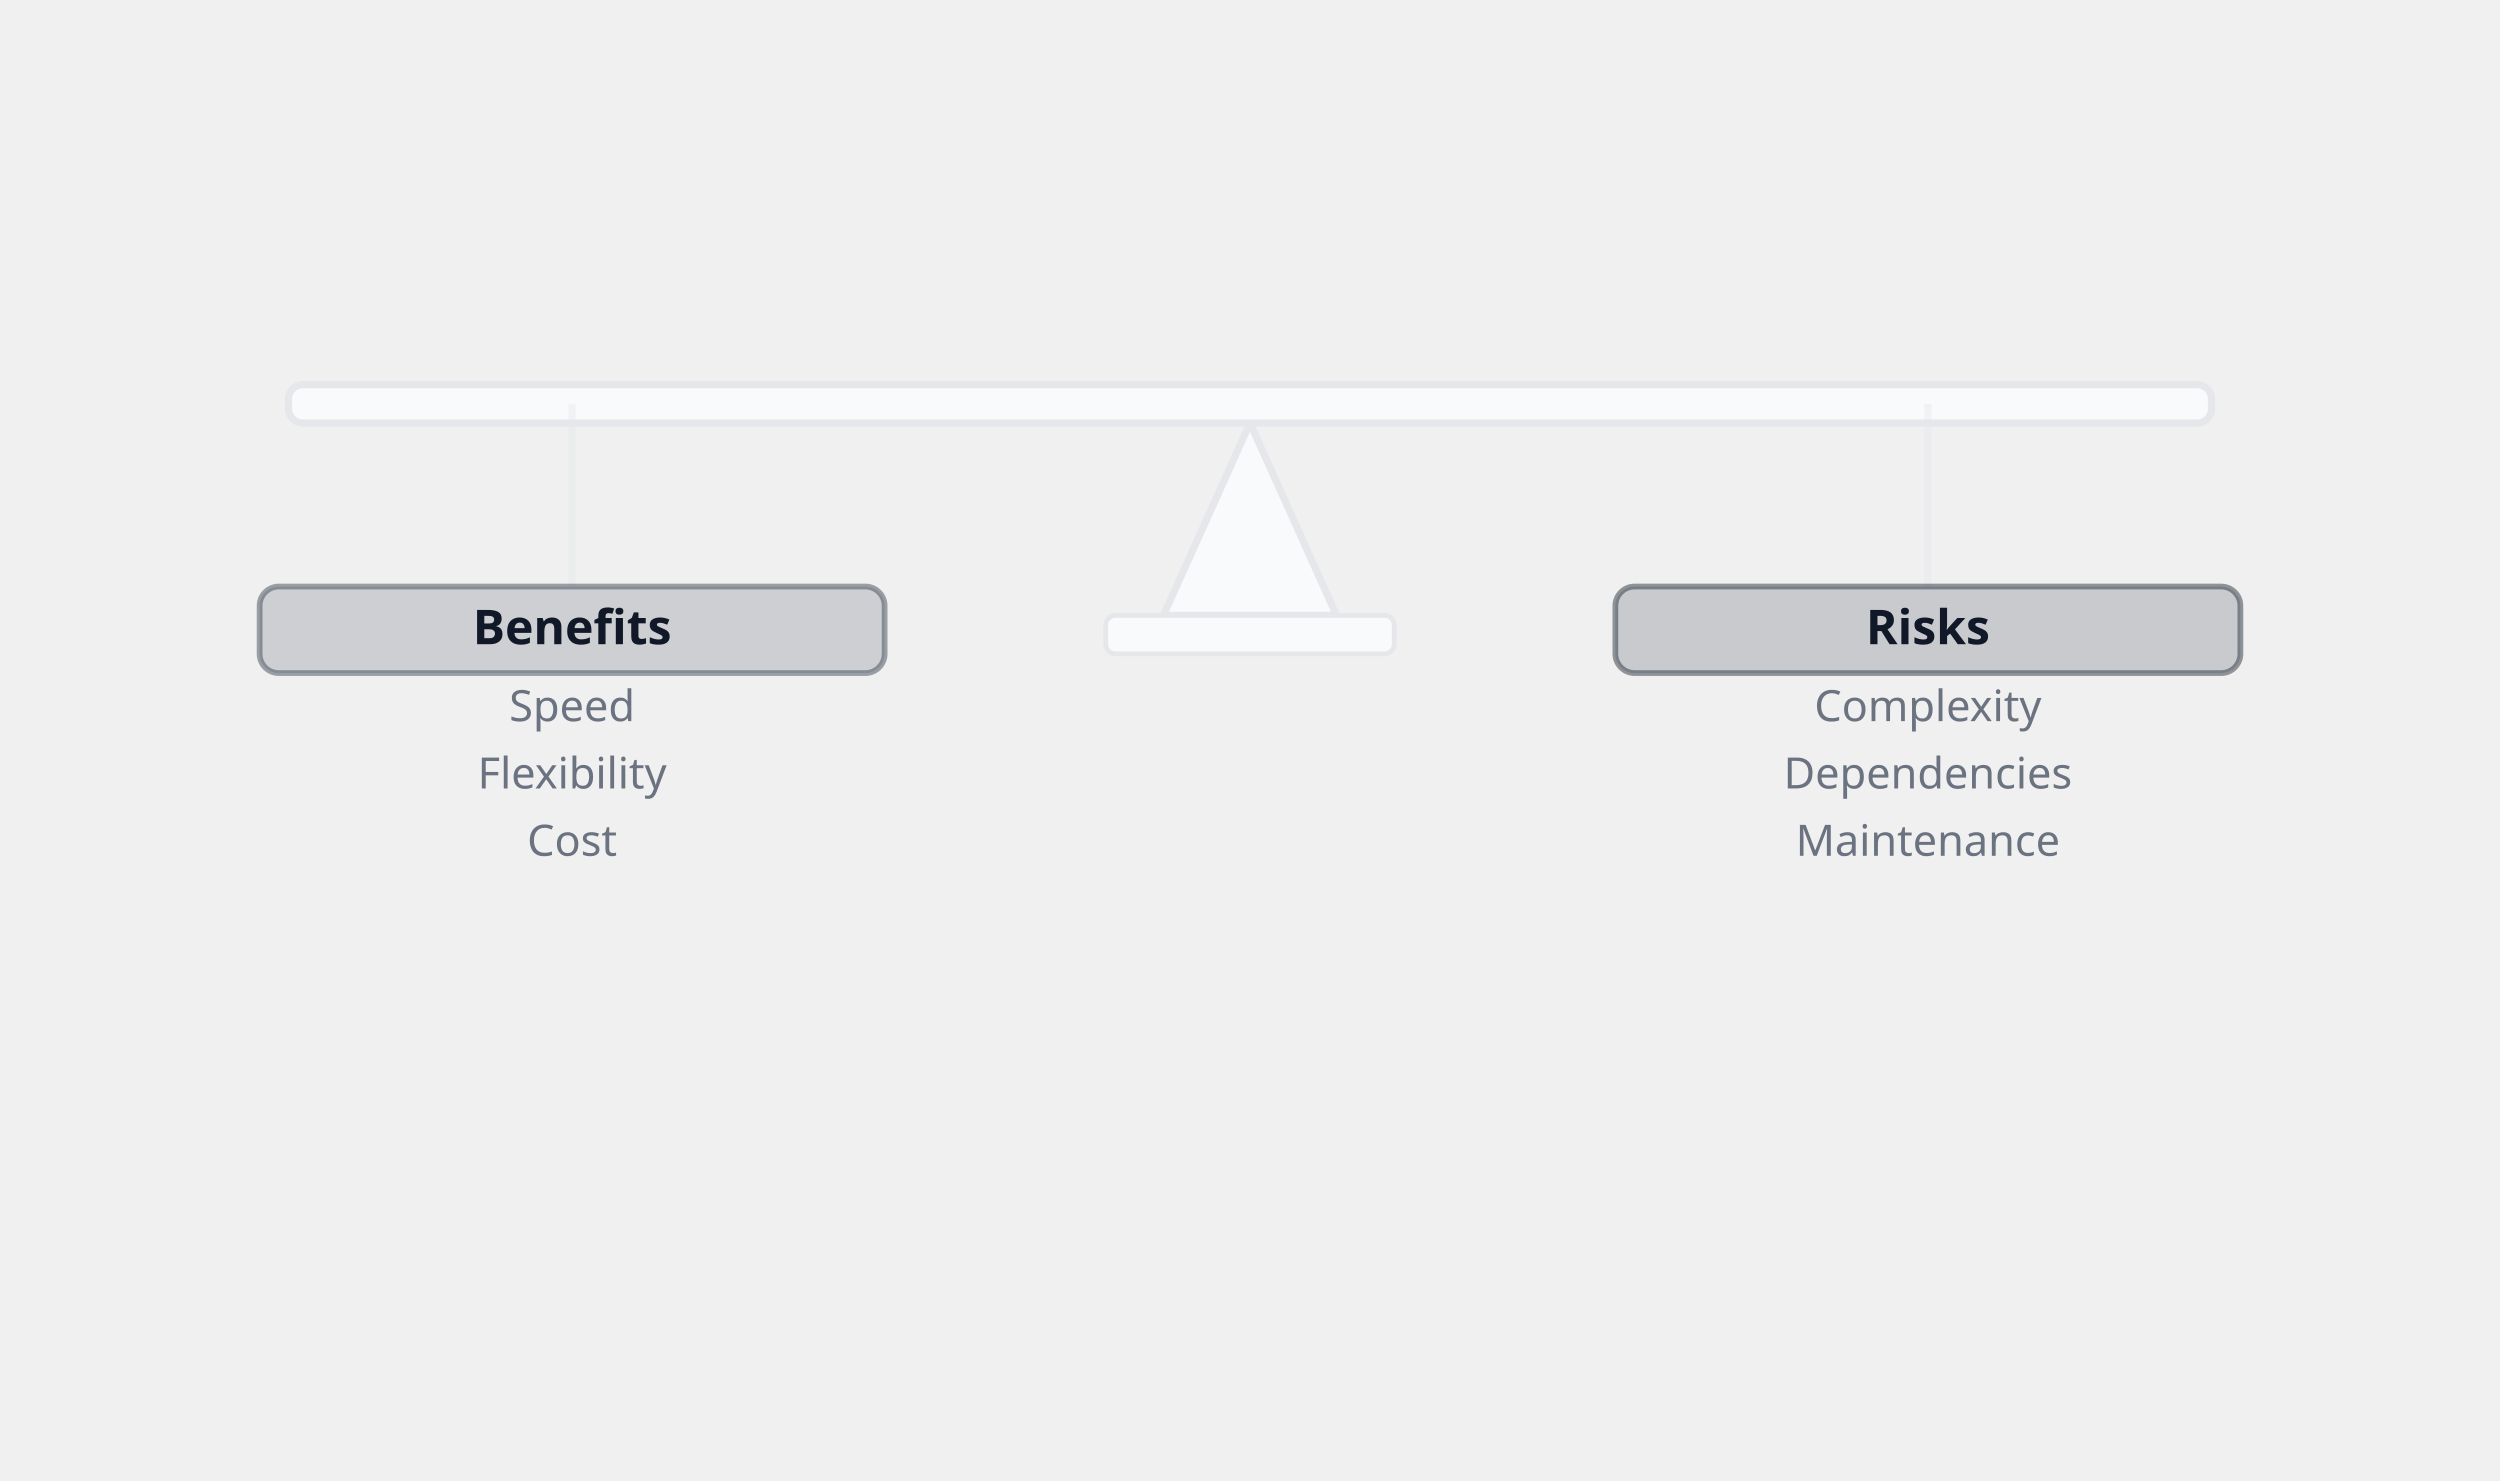
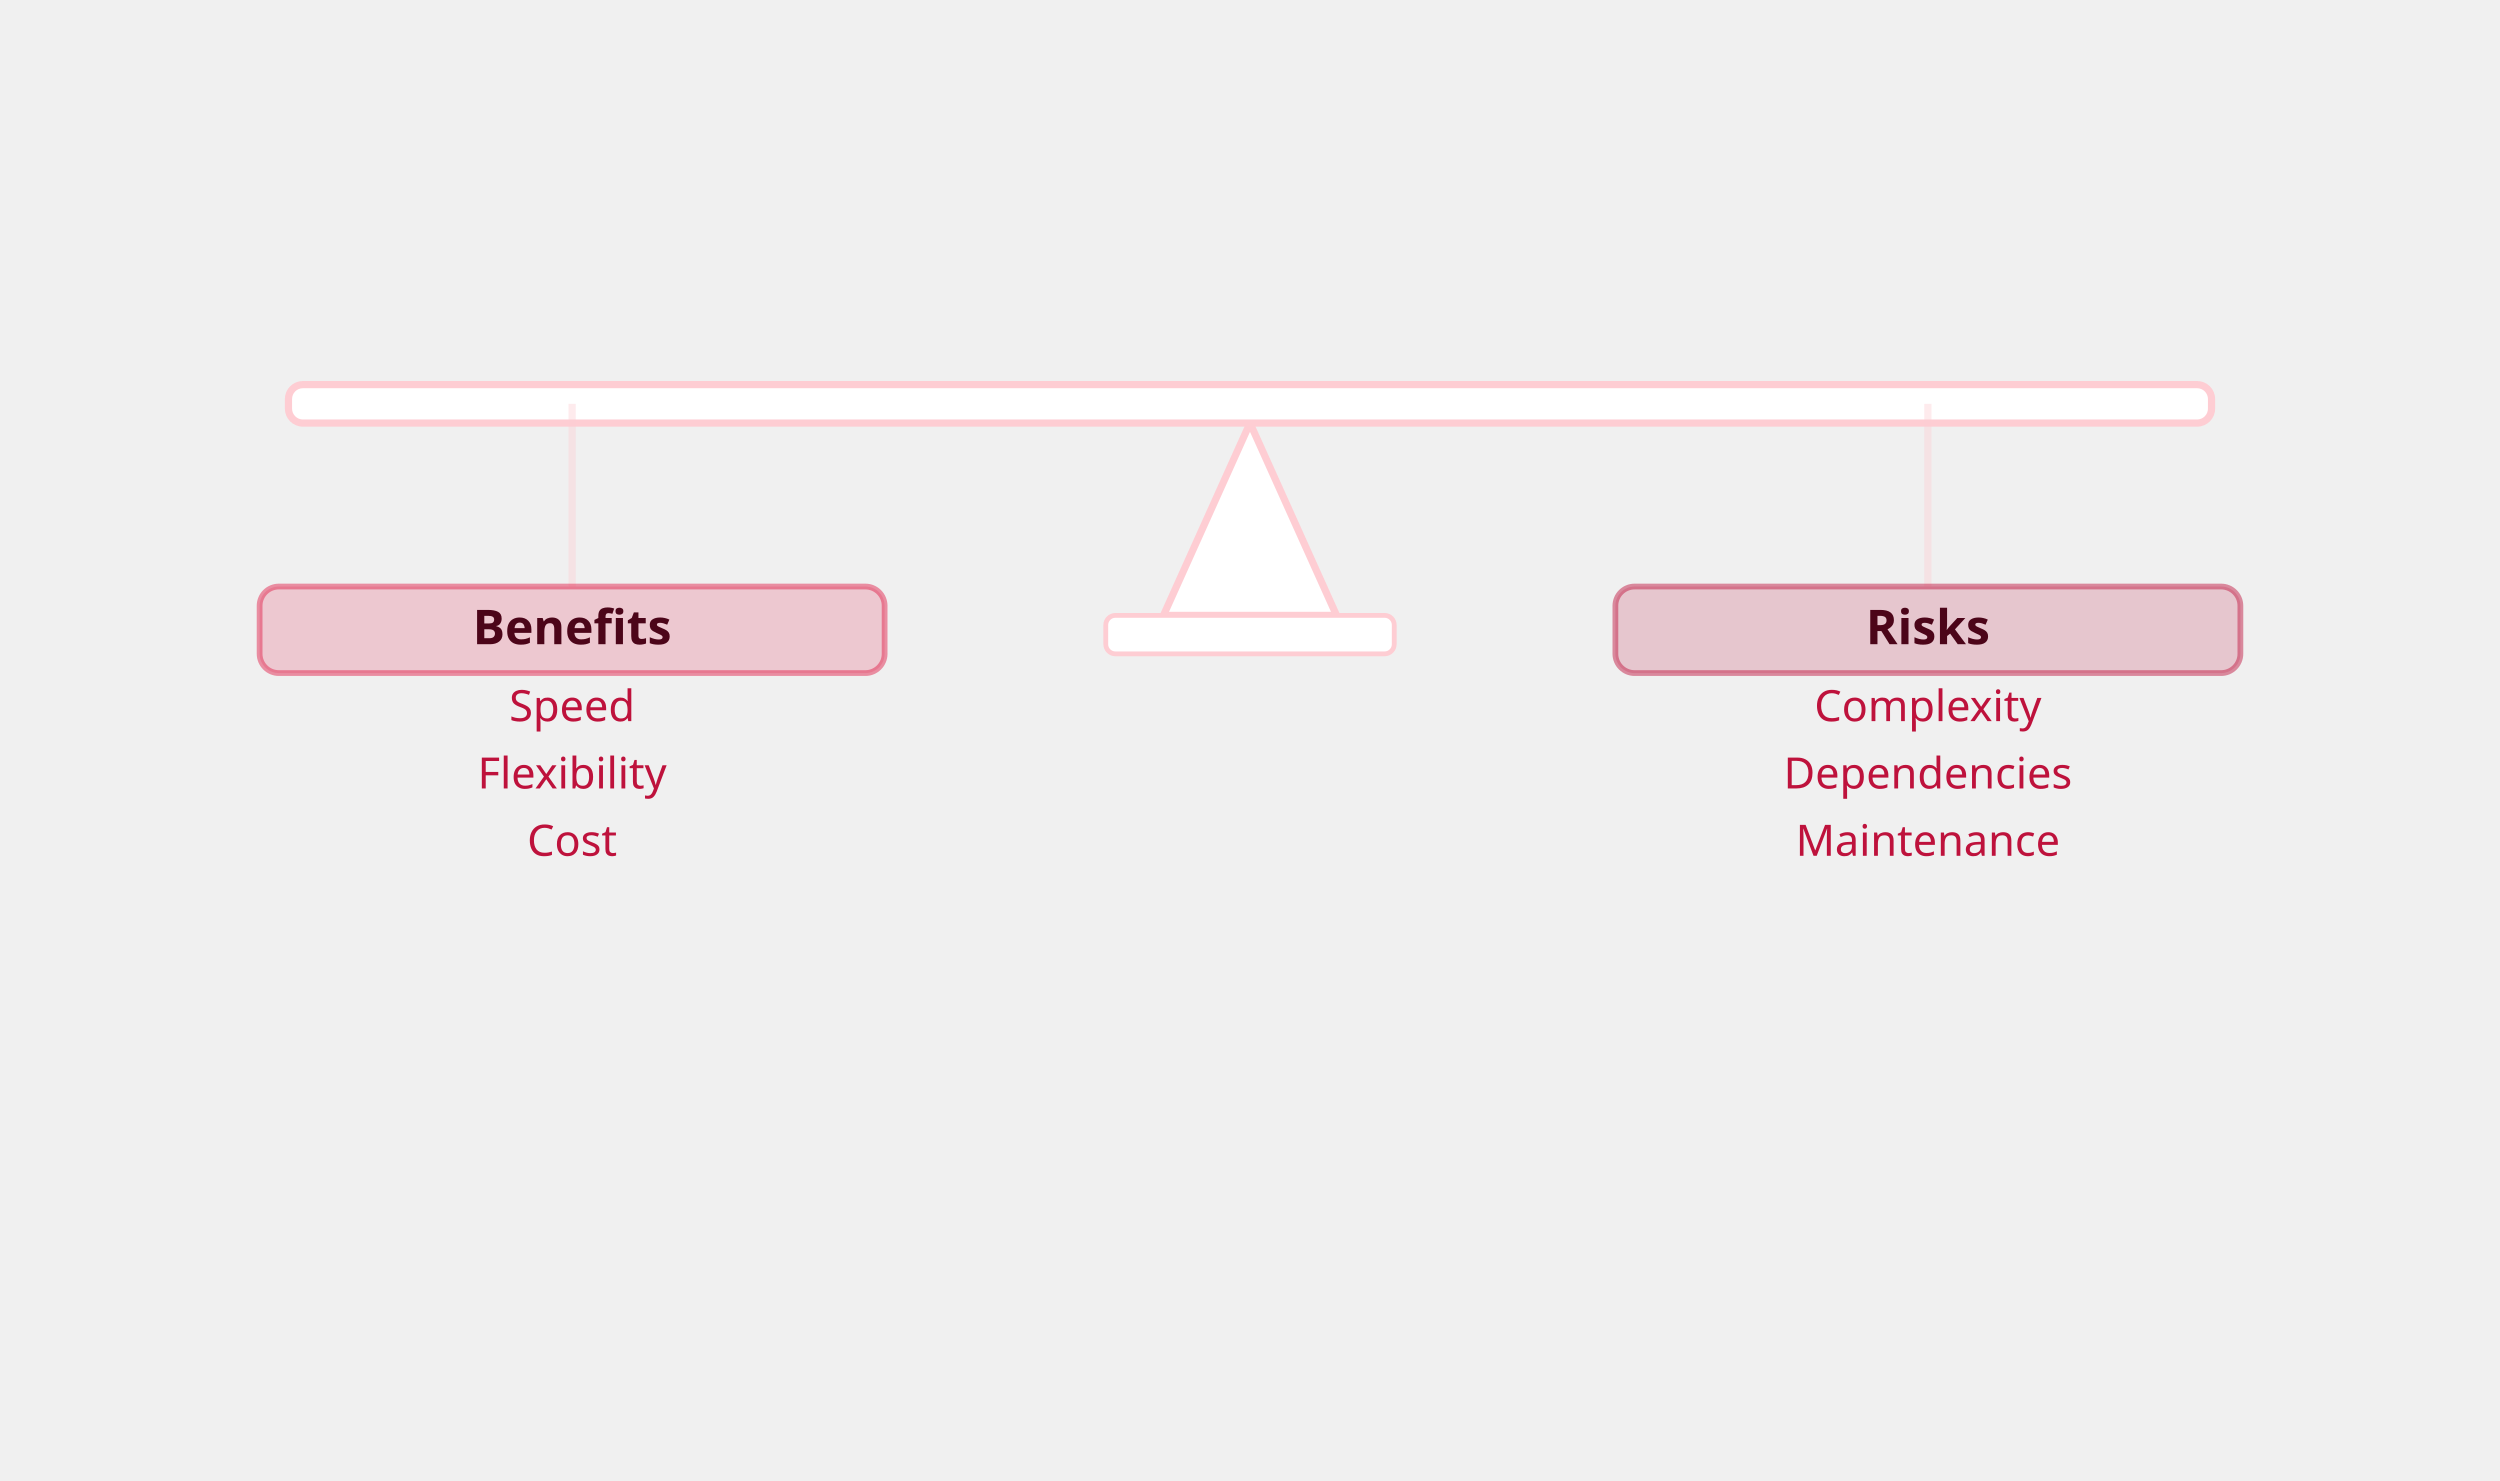
- <svg xmlns="http://www.w3.org/2000/svg" viewBox="0 0 520 308" style="width:100%;height:auto;background:#ffffff;border-radius:8px">
-   <polygon points="260,88 242,128 278,128" fill="#f9fafb" stroke="#e5e7eb" stroke-width="1.5" />
-   <rect x="230" y="128" width="60" height="8" rx="2" fill="#f9fafb" stroke="#e5e7eb" stroke-width="1" />
-   <rect x="60.0" y="80.0" width="400" height="8" rx="3" fill="#f9fafb" stroke="#e5e7eb" stroke-width="1.5" />
-   <line x1="119" y1="84" x2="119" y2="122" stroke="#e5e7eb66" stroke-width="1.5" />
-   <rect x="54.0" y="122.0" width="130" height="18" rx="4" fill="#37415130" stroke="#37415177" stroke-width="1.2" />
-   <text x="119.0" y="134.0" text-anchor="middle" font-size="10" fill="#111827" font-family="system-ui,sans-serif" font-weight="600">Benefits</text>
-   <text x="119.0" y="150.0" text-anchor="middle" font-size="9" fill="#6b7280" font-family="system-ui,sans-serif">Speed</text>
-   <text x="119.0" y="164.0" text-anchor="middle" font-size="9" fill="#6b7280" font-family="system-ui,sans-serif">Flexibility</text>
-   <text x="119.0" y="178.0" text-anchor="middle" font-size="9" fill="#6b7280" font-family="system-ui,sans-serif">Cost</text>
-   <line x1="401" y1="84" x2="401" y2="122" stroke="#e5e7eb66" stroke-width="1.5" />
-   <rect x="336.0" y="122.0" width="130" height="18" rx="4" fill="#1f293730" stroke="#1f293777" stroke-width="1.2" />
-   <text x="401.0" y="134.0" text-anchor="middle" font-size="10" fill="#111827" font-family="system-ui,sans-serif" font-weight="600">Risks</text>
-   <text x="401.0" y="150.0" text-anchor="middle" font-size="9" fill="#6b7280" font-family="system-ui,sans-serif">Complexity</text>
-   <text x="401.0" y="164.0" text-anchor="middle" font-size="9" fill="#6b7280" font-family="system-ui,sans-serif">Dependencies</text>
-   <text x="401.0" y="178.0" text-anchor="middle" font-size="9" fill="#6b7280" font-family="system-ui,sans-serif">Maintenance</text>
+ <svg xmlns="http://www.w3.org/2000/svg" viewBox="0 0 520 308" style="width:100%;height:auto;background:#fff1f2;border-radius:8px">
+   <polygon points="260,88 242,128 278,128" fill="#ffffff" stroke="#fecdd3" stroke-width="1.5" />
+   <rect x="230" y="128" width="60" height="8" rx="2" fill="#ffffff" stroke="#fecdd3" stroke-width="1" />
+   <rect x="60.0" y="80.0" width="400" height="8" rx="3" fill="#ffffff" stroke="#fecdd3" stroke-width="1.5" />
+   <line x1="119" y1="84" x2="119" y2="122" stroke="#fecdd366" stroke-width="1.5" />
+   <rect x="54.0" y="122.0" width="130" height="18" rx="4" fill="#e11d4830" stroke="#e11d4877" stroke-width="1.2" />
+   <text x="119.0" y="134.0" text-anchor="middle" font-size="10" fill="#4c0519" font-family="system-ui,sans-serif" font-weight="600">Benefits</text>
+   <text x="119.0" y="150.0" text-anchor="middle" font-size="9" fill="#be123c" font-family="system-ui,sans-serif">Speed</text>
+   <text x="119.0" y="164.0" text-anchor="middle" font-size="9" fill="#be123c" font-family="system-ui,sans-serif">Flexibility</text>
+   <text x="119.0" y="178.0" text-anchor="middle" font-size="9" fill="#be123c" font-family="system-ui,sans-serif">Cost</text>
+   <line x1="401" y1="84" x2="401" y2="122" stroke="#fecdd366" stroke-width="1.5" />
+   <rect x="336.0" y="122.0" width="130" height="18" rx="4" fill="#be123c30" stroke="#be123c77" stroke-width="1.2" />
+   <text x="401.0" y="134.0" text-anchor="middle" font-size="10" fill="#4c0519" font-family="system-ui,sans-serif" font-weight="600">Risks</text>
+   <text x="401.0" y="150.0" text-anchor="middle" font-size="9" fill="#be123c" font-family="system-ui,sans-serif">Complexity</text>
+   <text x="401.0" y="164.0" text-anchor="middle" font-size="9" fill="#be123c" font-family="system-ui,sans-serif">Dependencies</text>
+   <text x="401.0" y="178.0" text-anchor="middle" font-size="9" fill="#be123c" font-family="system-ui,sans-serif">Maintenance</text>
</svg>
